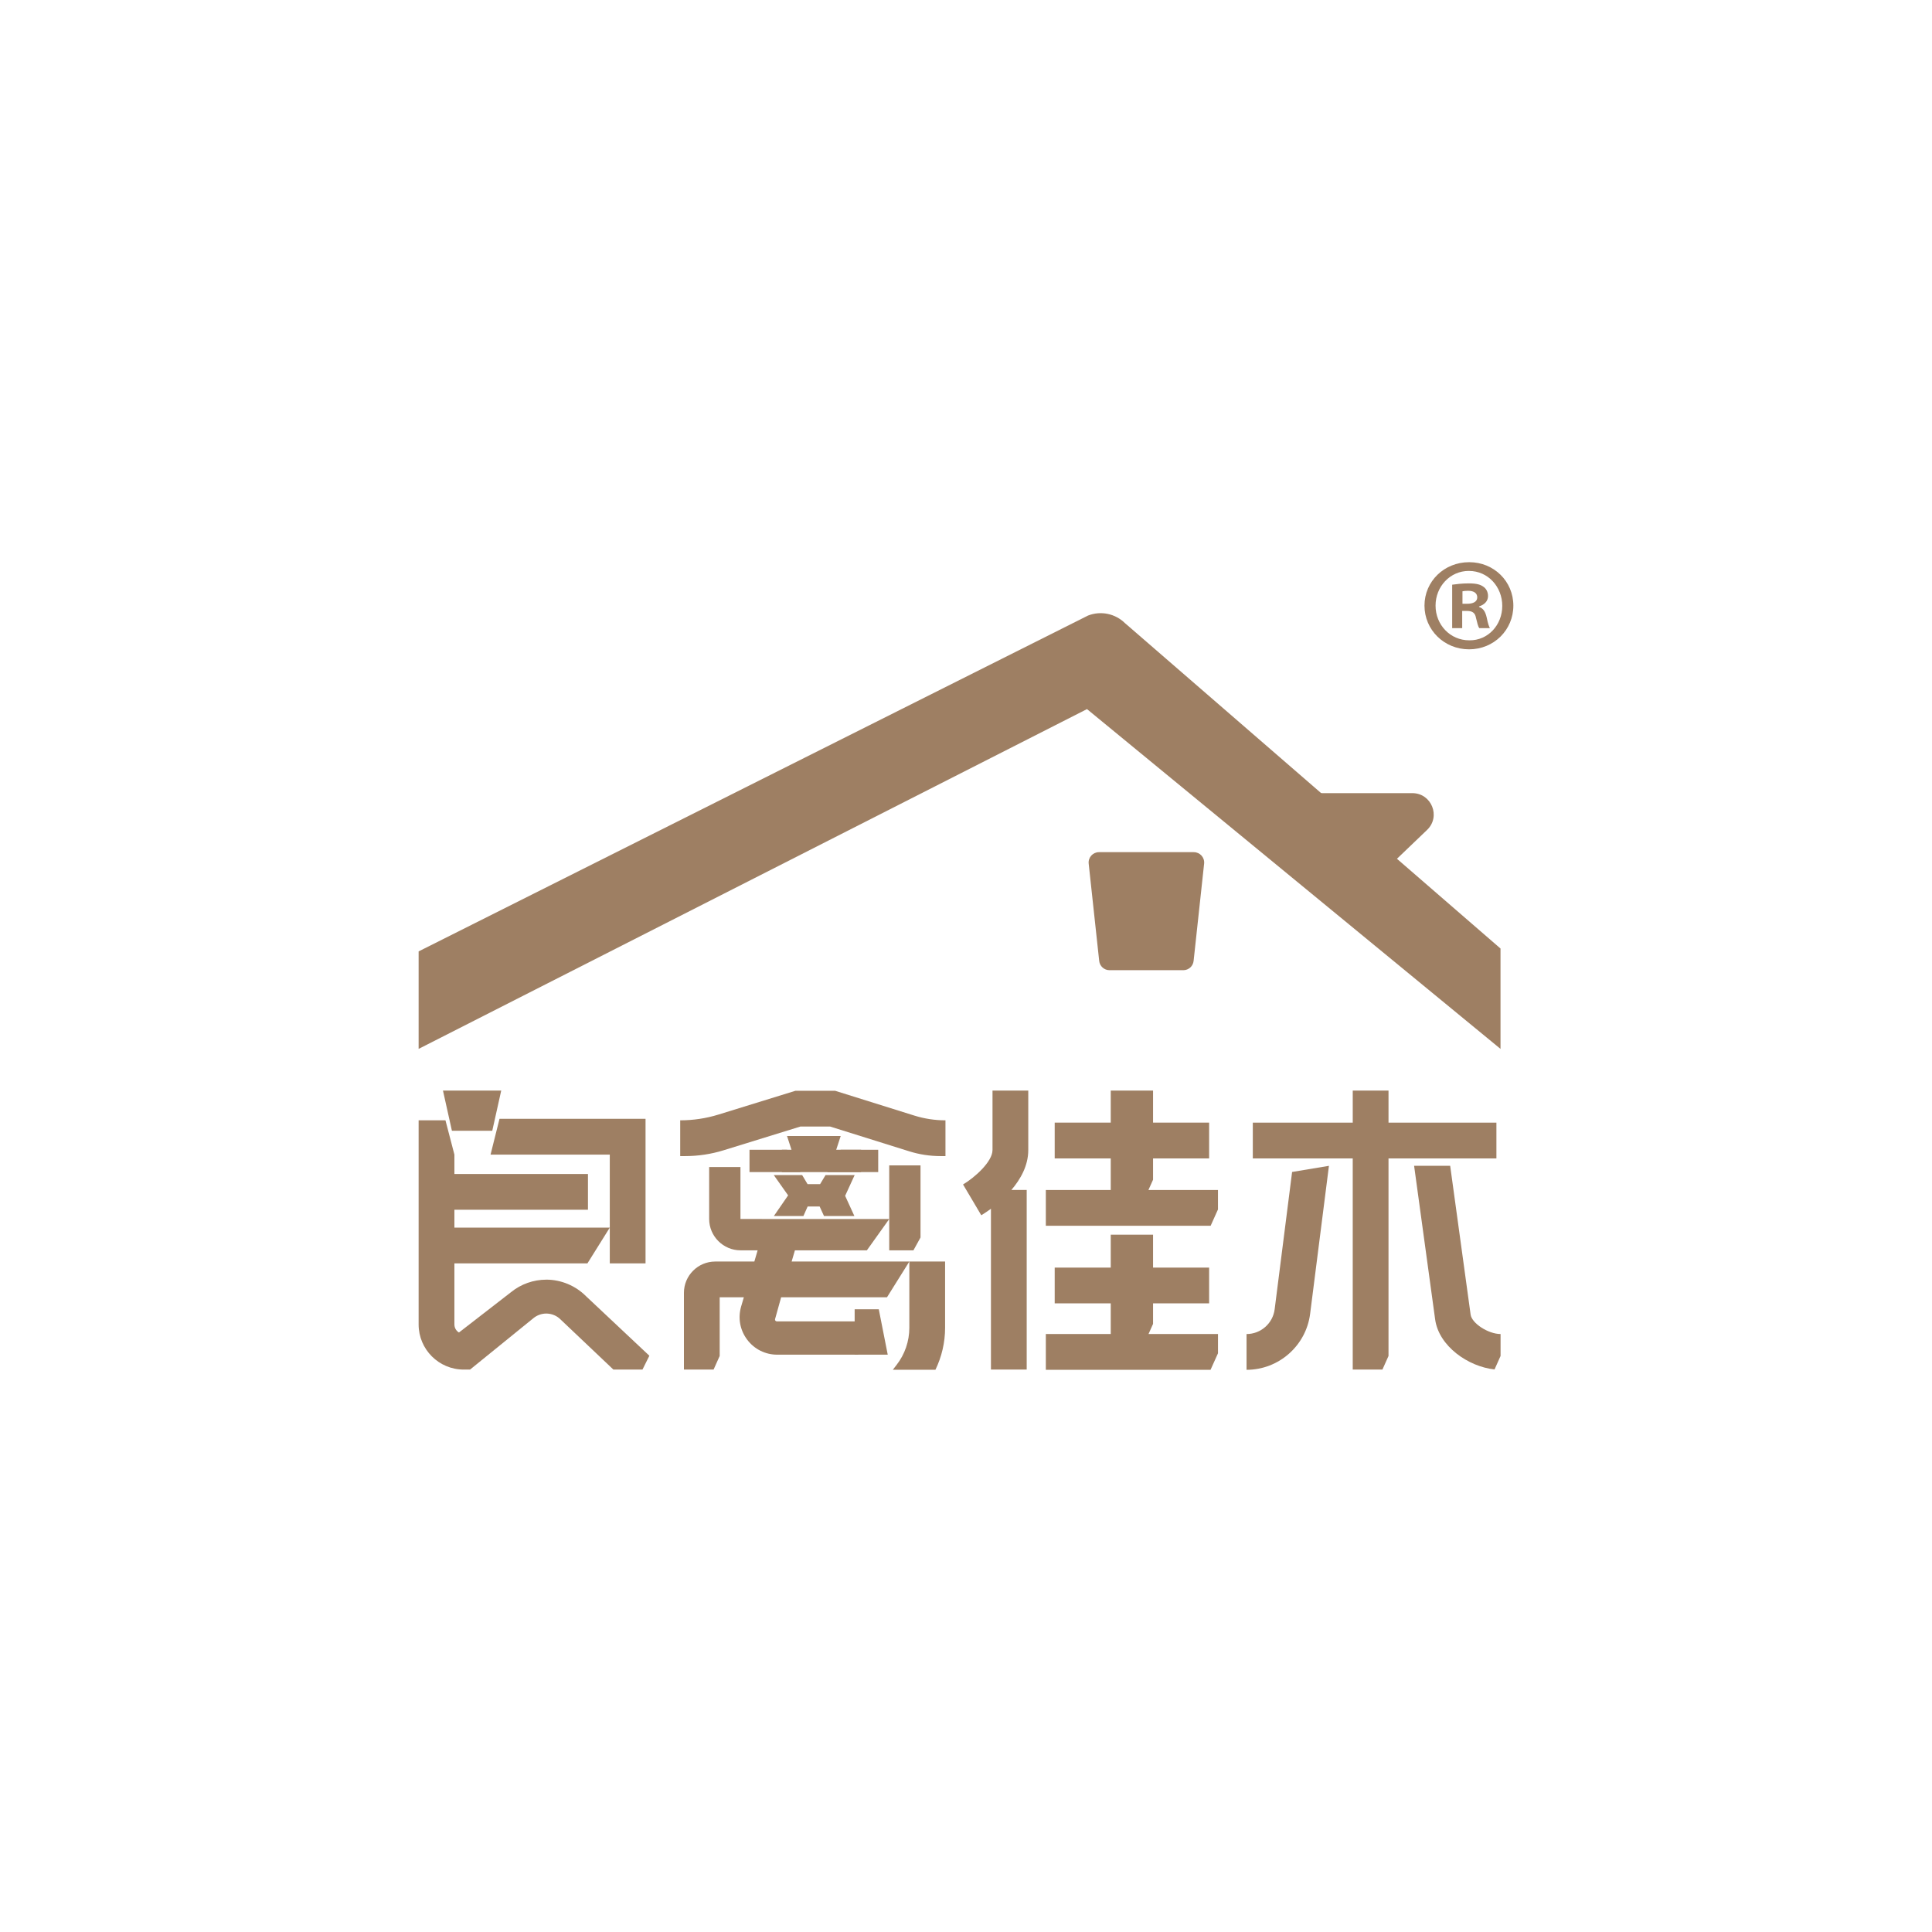
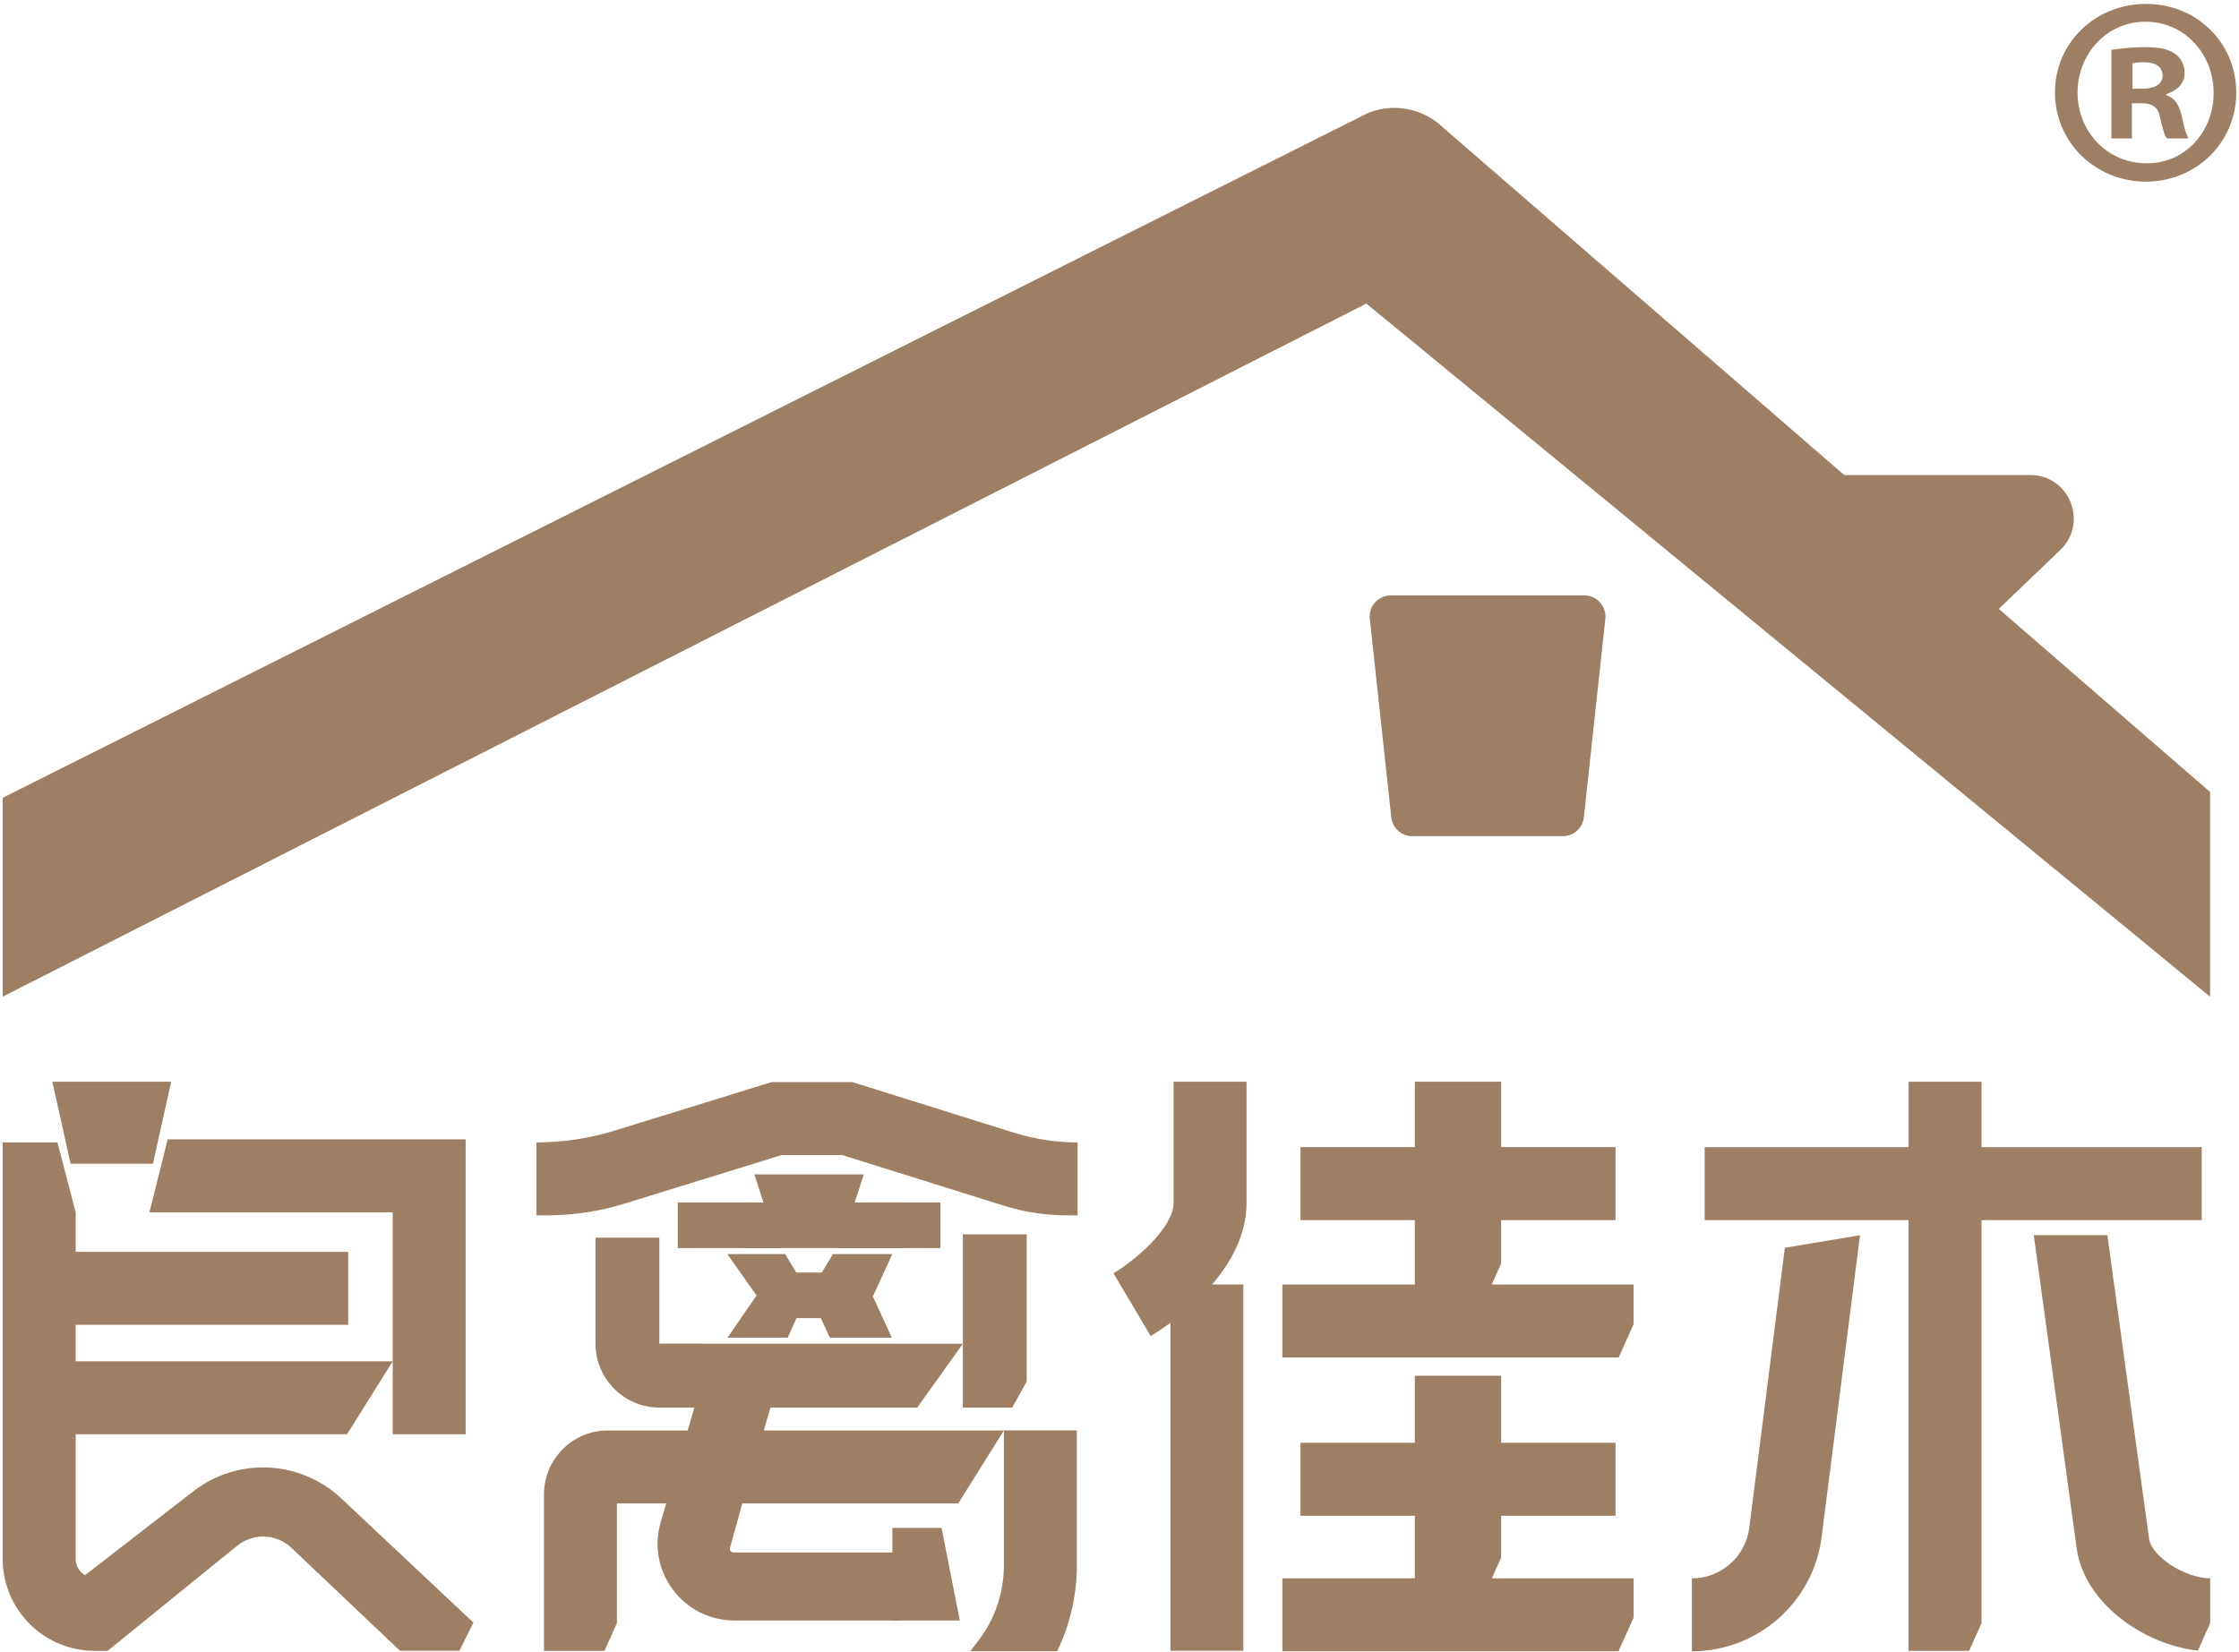
- <svg xmlns="http://www.w3.org/2000/svg" id="_图层_1" data-name="图层_1" version="1.1" viewBox="0 0 1000 1000">
+ <svg xmlns="http://www.w3.org/2000/svg" id="_图层_1" data-name="图层_1" version="1.1" viewBox="216 290 568 419">
  <defs>
    <style>
      .st0 {
        fill-rule: evenodd;
      }

      .st0, .st1 {
        fill: #9e7f63;
      }
    </style>
  </defs>
  <g>
    <g>
      <polygon class="st1" points="334.13 653.93 334.13 579.1 258.54 579.1 253.91 597.62 315.62 597.62 315.62 635.42 315.62 653.93 334.13 653.93" />
      <path class="st1" d="M282.76,662.35c-6.62,0-13.12,2.29-18.26,6.48l-26.94,20.87c-1.41-.83-2.36-2.38-2.36-4.14v-31.63h68.85l11.57-18.51h-80.42v-9.26h69.13v-18.51h-69.13v-10.03l-4.63-17.75h-13.89v105.69c0,12.87,10.46,23.33,23.33,23.33h3.29l32.86-26.66c1.85-1.5,4.21-2.34,6.59-2.34,2.78,0,5.51,1.13,7.45,3.12l27.28,25.87h15.07l3.56-7.15-32.75-30.78c-5.41-5.46-12.91-8.61-20.62-8.61Z" />
      <polygon class="st1" points="254.8 585.28 259.43 564.48 229.28 564.48 233.91 585.28 254.8 585.28" />
      <polygon class="st1" points="648.45 599.6 648.45 581.08 700.18 581.08 700.18 564.48 718.69 564.48 718.69 581.08 774.54 581.08 774.54 599.6 648.45 599.6" />
      <path class="st1" d="M776.69,690.49v11.36l-3.12,6.97c-13.61-1.44-28.82-12.02-30.74-25.88l-10.89-79.52h18.67l10.58,77.02c.62,4.52,9.16,10.05,15.5,10.05Z" />
      <polygon class="st1" points="700.17 708.89 715.54 708.89 718.69 701.85 718.69 594.36 700.17 597.44 700.17 708.89" />
      <path class="st1" d="M659.76,677.69c-.93,7.3-7.18,12.81-14.55,12.81v18.51c16.66,0,30.81-12.46,32.91-28.99l9.74-76.59-19.07,3.18-9.03,71.08Z" />
      <g>
        <path class="st1" d="M513.71,595.3c0,5.93-9.09,14.12-15.24,17.78l4.72,7.96,4.71,7.97c.64-.37,2.54-1.54,5.01-3.36v83.23h18.51v-92.95h-7.94c4.76-5.56,8.75-12.6,8.75-20.64v-30.82h-18.51v30.82Z" />
        <polygon class="st1" points="596.82 685.24 596.82 674.62 625.84 674.62 625.84 656.1 596.82 656.1 596.82 639.08 574.92 639.08 574.92 656.1 545.91 656.1 545.91 674.62 574.92 674.62 574.92 690.49 541.32 690.49 541.32 709 626.58 709 630.43 700.46 630.43 690.49 594.47 690.49 596.82 685.24" />
        <polygon class="st1" points="630.42 626.01 630.42 615.94 594.43 615.94 596.82 610.61 596.82 599.6 625.84 599.6 625.84 581.08 596.82 581.08 596.82 564.48 574.92 564.48 574.92 581.08 545.91 581.08 545.91 599.6 574.92 599.6 574.92 615.94 541.32 615.94 541.32 634.45 626.63 634.45 630.42 626.01" />
      </g>
      <g>
        <polygon class="st1" points="442.37 677.69 442.37 701.18 459.49 701.18 454.86 677.69 442.37 677.69" />
        <path class="st1" d="M432.24,564.58h-20.51l-39.79,12.3c-6.44,1.99-13.14,3-19.87,3v18.51h2.57c6.74,0,13.44-1.01,19.87-3l39.79-12.3h15.35l40.98,12.83c5.23,1.64,10.67,2.47,16.15,2.47h2.59v-18.51c-5.48,0-10.92-.83-16.15-2.47l-40.98-12.83Z" />
        <path class="st1" d="M470.67,687.29c0,6.92-2.34,13.72-6.6,19.18l-1.94,2.52h22.05c3.26-6.73,5-14.19,5-21.71v-34.32h-18.51v34.32Z" />
        <path class="st1" d="M404.31,671.48h54.79l11.58-18.51h-60.93l1.7-5.8h37.24l11.57-16.2h-17.32v-.02h-48.58v-.02h-11.1v-26.88h-16.2v26.87c0,8.96,7.3,16.25,16.26,16.25h8.83l-1.7,5.8h-20.25c-8.93,0-16.2,7.26-16.2,16.2v39.72h15.35l3.16-7.05v-30.36h12.5l-1.39,4.73c-1.75,5.95-.62,12.2,3.09,17.16s9.4,7.81,15.59,7.81h41.83l4.11-17.24h-46.13c-.12,0-.48,0-.77-.38-.28-.38-.18-.73-.15-.85l3.12-11.23ZM407.37,595.11h-19.43v11.57h26.34l-6.91-11.57ZM442.37,608.21h-15.07l-2.81,4.69h-6.5l-2.8-4.69h-14.69l7.43,10.51-7.38,10.7h15.29l2.2-4.95h6.2l2.27,4.95h15.72l-4.79-10.46,4.93-10.75ZM435.14,595.11l-6.93,11.57h26.35v-11.57h-19.42Z" />
        <polygon class="st1" points="435.14 587.99 407.36 587.99 411.99 602.24 430.51 602.24 435.14 587.99" />
        <polygon class="st1" points="472.79 647.17 476.46 640.52 476.46 603.2 460.26 603.2 460.26 630.97 460.26 647.17 472.79 647.17" />
      </g>
    </g>
    <g>
      <path class="st1" d="M666.37,410.53h64.65c9.96,0,14.84,12.14,7.64,19.03l-26.25,25.14-46.04-44.17Z" />
      <path class="st1" d="M776.66,490.95l-194.43-168.46c-5.04-4.93-12.5-6.45-19.07-3.88l-346.48,173.83v50.46l345.95-175.87,214.03,175.87v-51.94Z" />
      <path class="st1" d="M617.81,497.38l5.44-50.36c.34-3.17-2.14-5.94-5.33-5.94h-49.09c-3.19,0-5.68,2.77-5.33,5.94l5.44,50.36c.29,2.72,2.59,4.79,5.33,4.79h38.21c2.74,0,5.04-2.06,5.33-4.79Z" />
    </g>
    <rect class="st1" x="404.69" y="595.11" width="41" height="11.57" />
  </g>
  <path class="st0" d="M760.52,290.99c12.69,0,22.79,9.87,22.79,22.48s-10.1,22.62-22.93,22.62-23.07-10.01-23.07-22.62,10.24-22.48,23.07-22.48h.14ZM760.24,295.51c-9.69,0-17.2,8.09-17.2,17.96s7.51,17.96,17.47,17.96c9.69.14,17.06-7.95,17.06-17.82s-7.37-18.09-17.2-18.09h-.14ZM756.83,325.12h-5.19v-22.48c2.05-.27,4.92-.68,8.6-.68,4.23,0,6.14.68,7.64,1.78,1.36.96,2.32,2.6,2.32,4.8,0,2.74-2.05,4.52-4.64,5.34v.28c2.18.68,3.28,2.47,3.96,5.48.68,3.43,1.23,4.66,1.64,5.48h-5.46c-.68-.82-1.09-2.74-1.77-5.48-.41-2.33-1.78-3.43-4.64-3.43h-2.46v8.91ZM756.97,312.51h2.46c2.87,0,5.19-.96,5.19-3.29,0-2.06-1.5-3.43-4.78-3.43-1.36,0-2.32.14-2.87.27v6.44Z" />
</svg>
